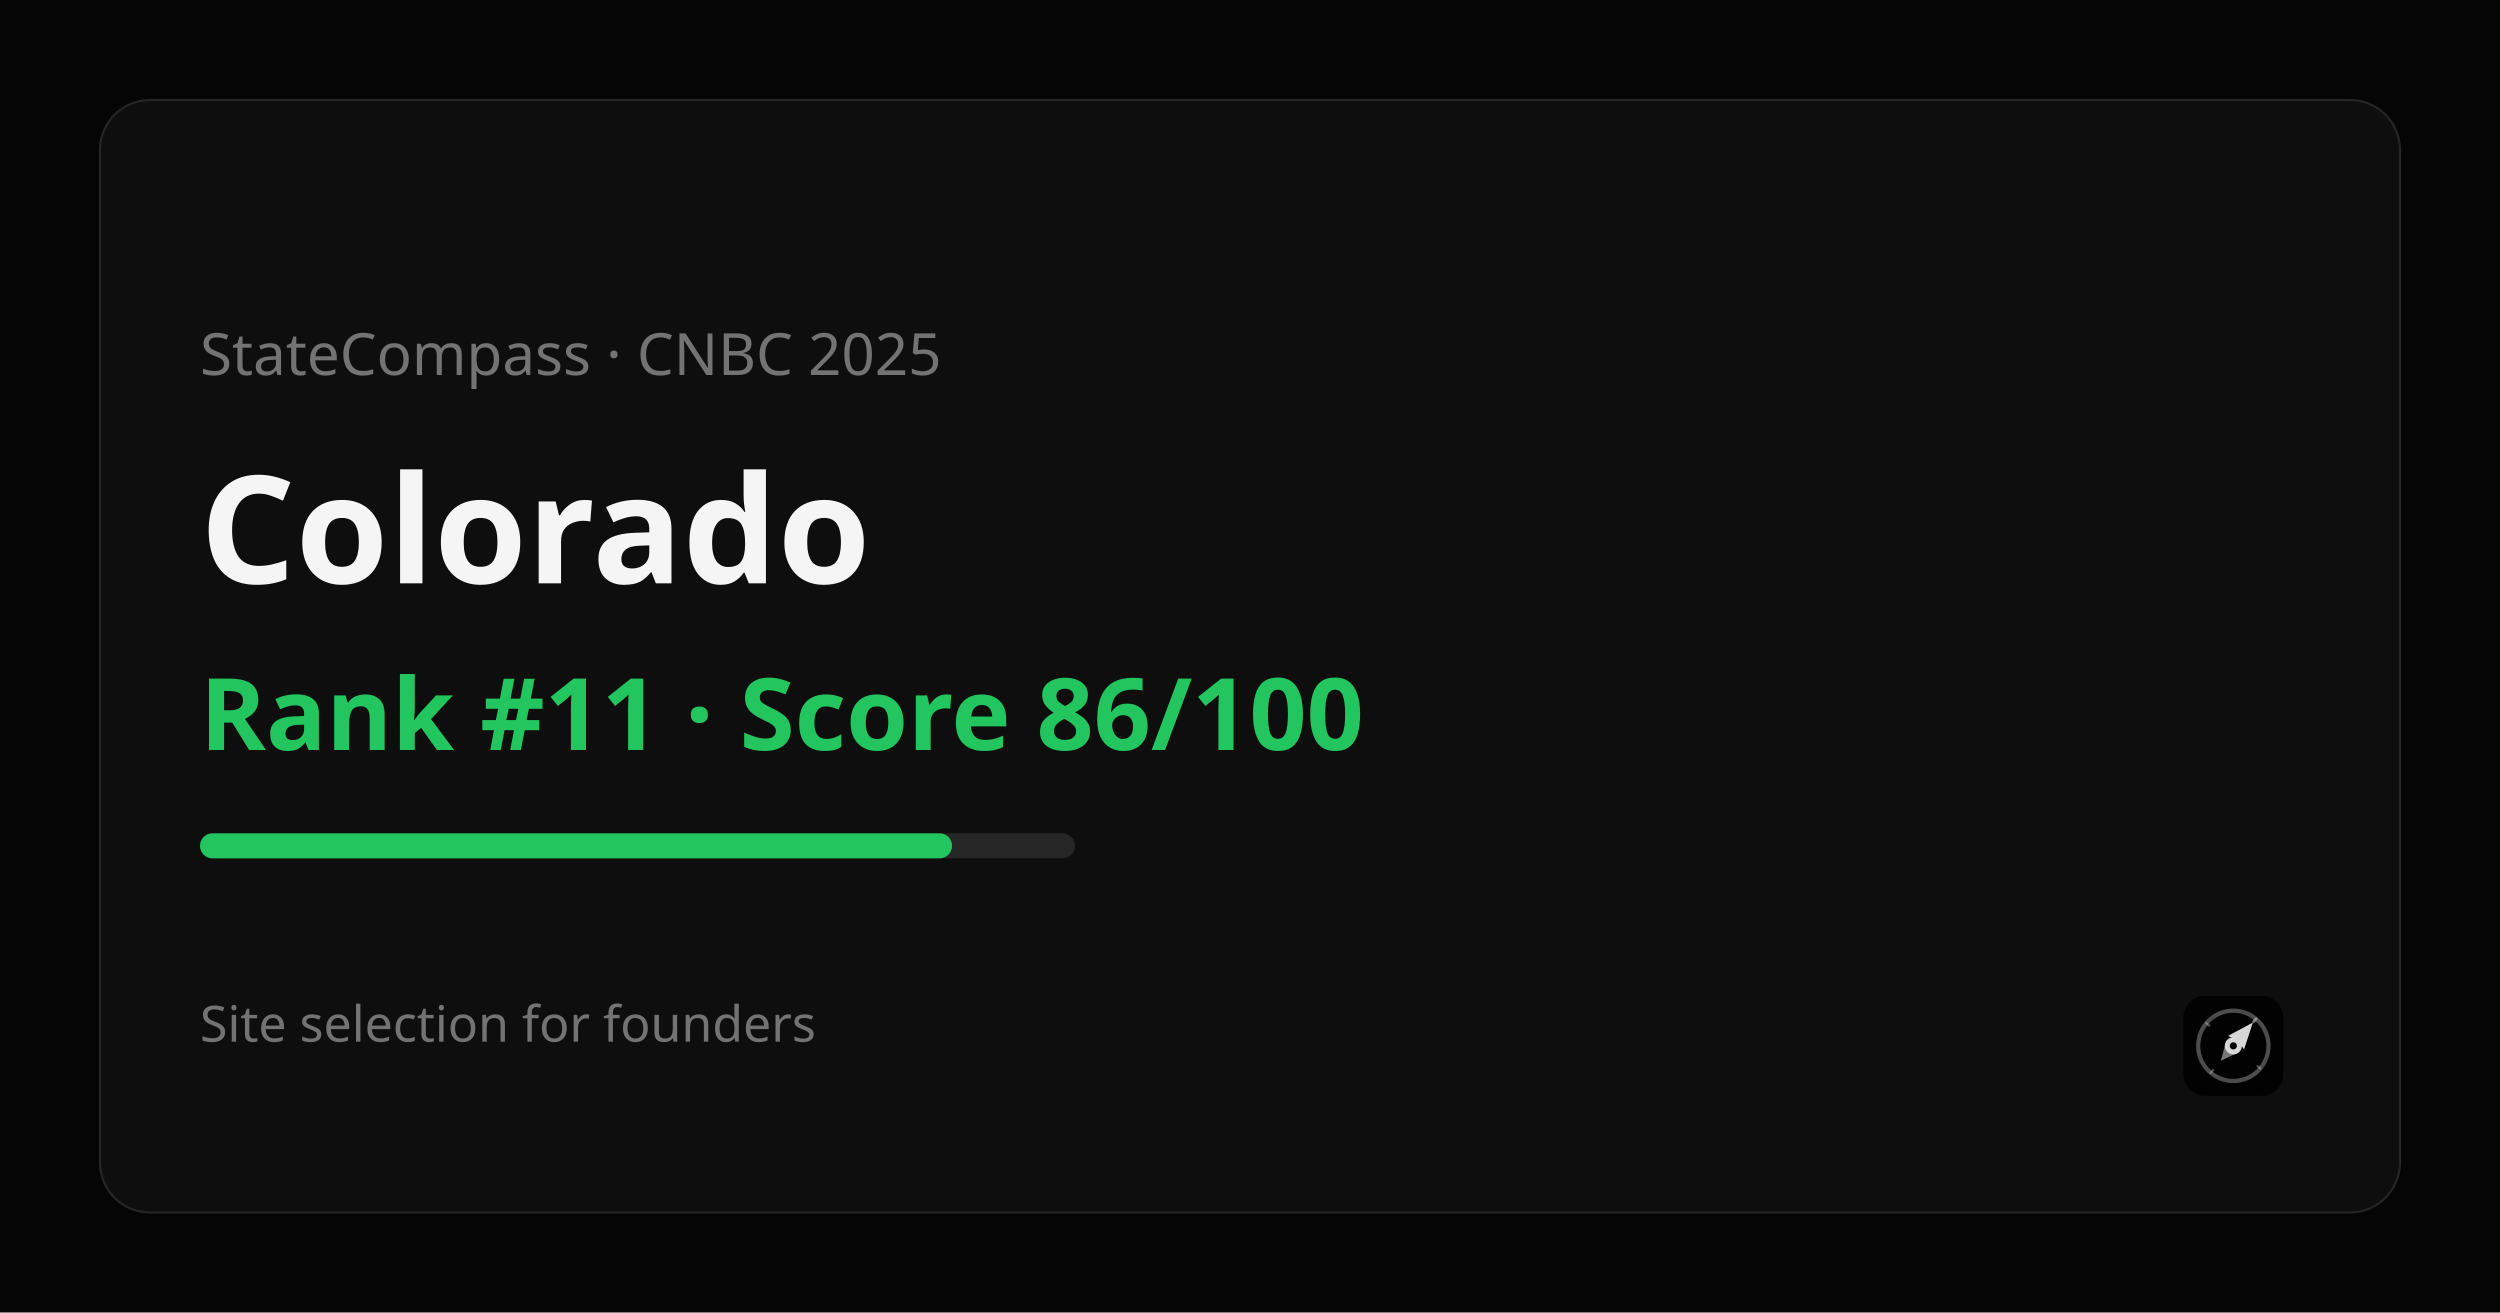
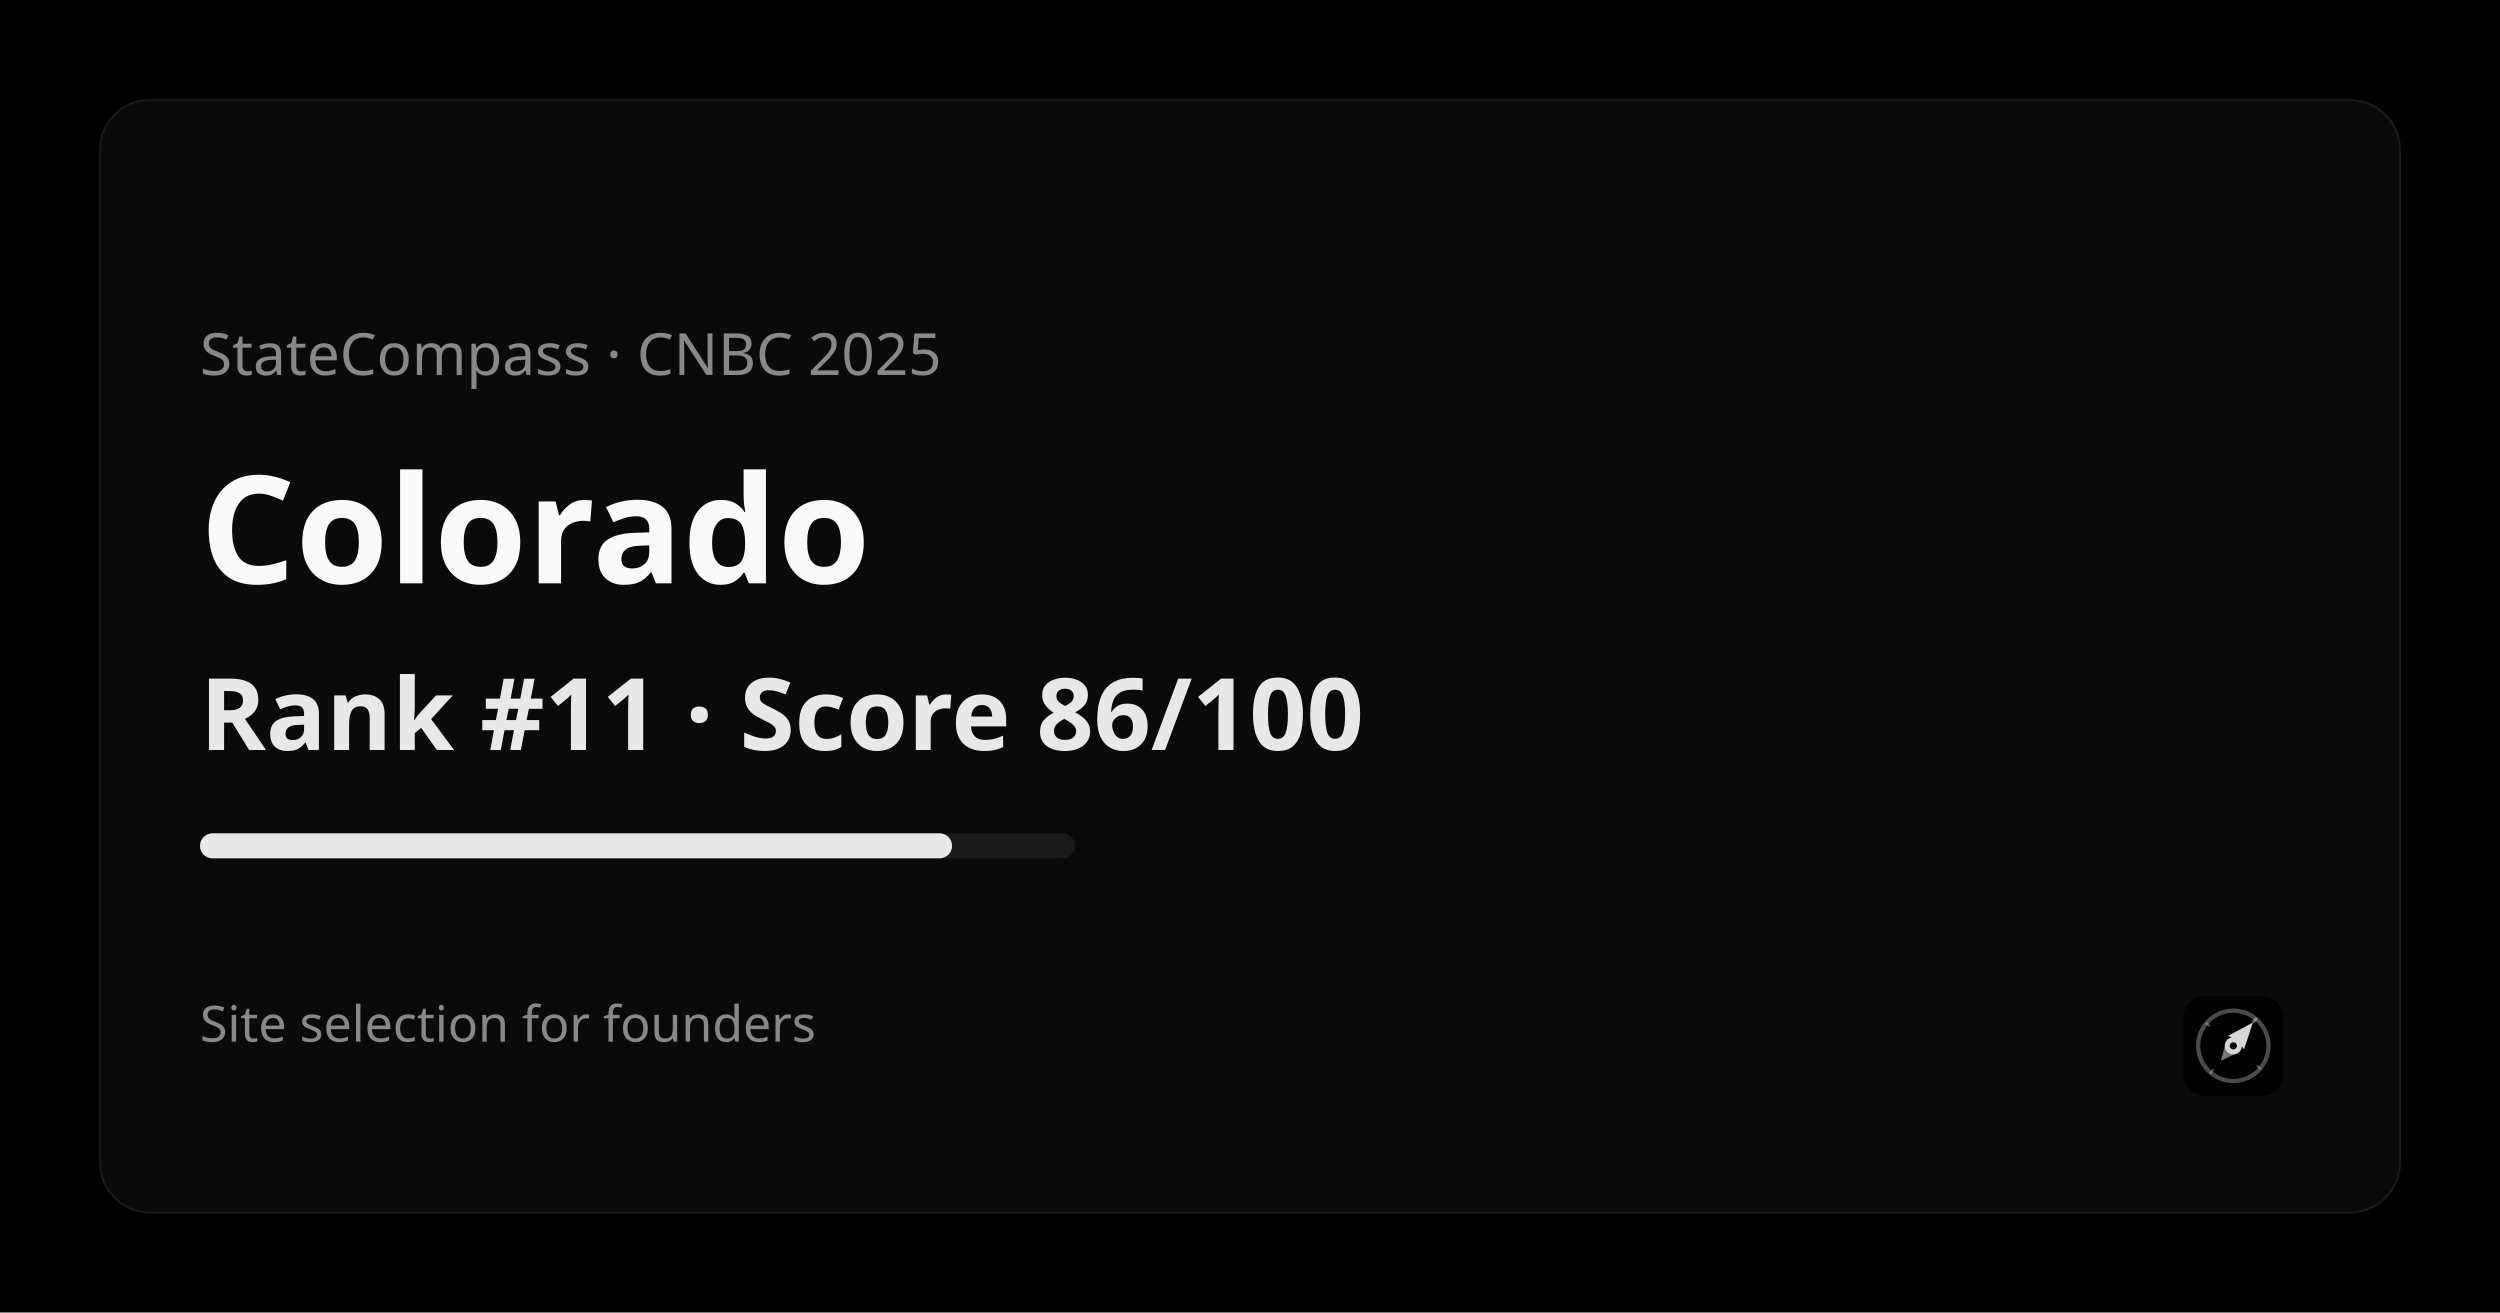
<svg xmlns="http://www.w3.org/2000/svg" width="1200" height="630" viewBox="0 0 1200 630">
-   <rect width="1200" height="630" fill="#050505" />
-   <rect x="48" y="48" width="1104" height="534" rx="24" fill="#0e0e0e" stroke="#262626" />
-   <text x="96" y="180" fill="#737373" font-family="system-ui,sans-serif" font-size="28">StateCompass · CNBC 2025</text>
-   <text x="96" y="280" fill="#f5f5f5" font-family="system-ui,sans-serif" font-size="72" font-weight="700">Colorado</text>
-   <text x="96" y="360" fill="#22c55e" font-family="system-ui,sans-serif" font-size="48" font-weight="600">Rank #11 · Score 86/100</text>
-   <rect x="96" y="400" width="420" height="12" rx="6" fill="#262626" />
-   <rect x="96" y="400" width="361" height="12" rx="6" fill="#22c55e" />
-   <text x="96" y="500" fill="#737373" font-family="system-ui,sans-serif" font-size="24">Site selection for founders</text>
+   <rect width="1200" height="630" fill="#000000" />
+   <rect x="48" y="48" width="1104" height="534" rx="24" fill="#0a0a0a" stroke="#1a1a1a" />
+   <text x="96" y="180" fill="#888888" font-family="system-ui,sans-serif" font-size="28">StateCompass · CNBC 2025</text>
+   <text x="96" y="280" fill="#fafafa" font-family="system-ui,sans-serif" font-size="72" font-weight="700">Colorado</text>
+   <text x="96" y="360" fill="#e8e8e8" font-family="system-ui,sans-serif" font-size="48" font-weight="600">Rank #11 · Score 86/100</text>
+   <rect x="96" y="400" width="420" height="12" rx="6" fill="#1a1a1a" />
+   <rect x="96" y="400" width="361" height="12" rx="6" fill="#e8e8e8" />
+   <text x="96" y="500" fill="#888888" font-family="system-ui,sans-serif" font-size="24">Site selection for founders</text>
  <g transform="translate(1104, 534)" opacity="0.85">
    <g transform="translate(-56, -56)">
      <rect width="48" height="48" rx="10.5" fill="#000000" />
      <g transform="translate(24.00,24.00) rotate(40)">
        <circle cx="0" cy="0" r="16.88" fill="none" stroke="#fafafa" stroke-width="2.03" opacity="0.35" />
        <line x1="0" y1="-16.88" x2="0" y2="-15.15" stroke="#fafafa" stroke-width="1.35" stroke-linecap="round" opacity="0.55" />
        <line x1="16.88" y1="0" x2="15.15" y2="0" stroke="#fafafa" stroke-width="1.12" stroke-linecap="round" opacity="0.35" />
        <line x1="0" y1="16.88" x2="0" y2="15.15" stroke="#fafafa" stroke-width="1.12" stroke-linecap="round" opacity="0.35" />
        <line x1="-16.88" y1="0" x2="-15.15" y2="0" stroke="#fafafa" stroke-width="1.12" stroke-linecap="round" opacity="0.35" />
        <path d="M 0,-14.62 L -5.03,-2.03 L 0,-3.22 L 5.03,-2.03 Z" fill="#fafafa" />
        <path d="M 0,9.38 L -3.53,1.58 L 0,0.22 L 3.53,1.58 Z" fill="#8a8a8a" />
        <circle cx="0" cy="0" r="4.12" fill="#fafafa" />
        <circle cx="0" cy="0" r="1.72" fill="#000000" />
      </g>
    </g>
  </g>
</svg>
